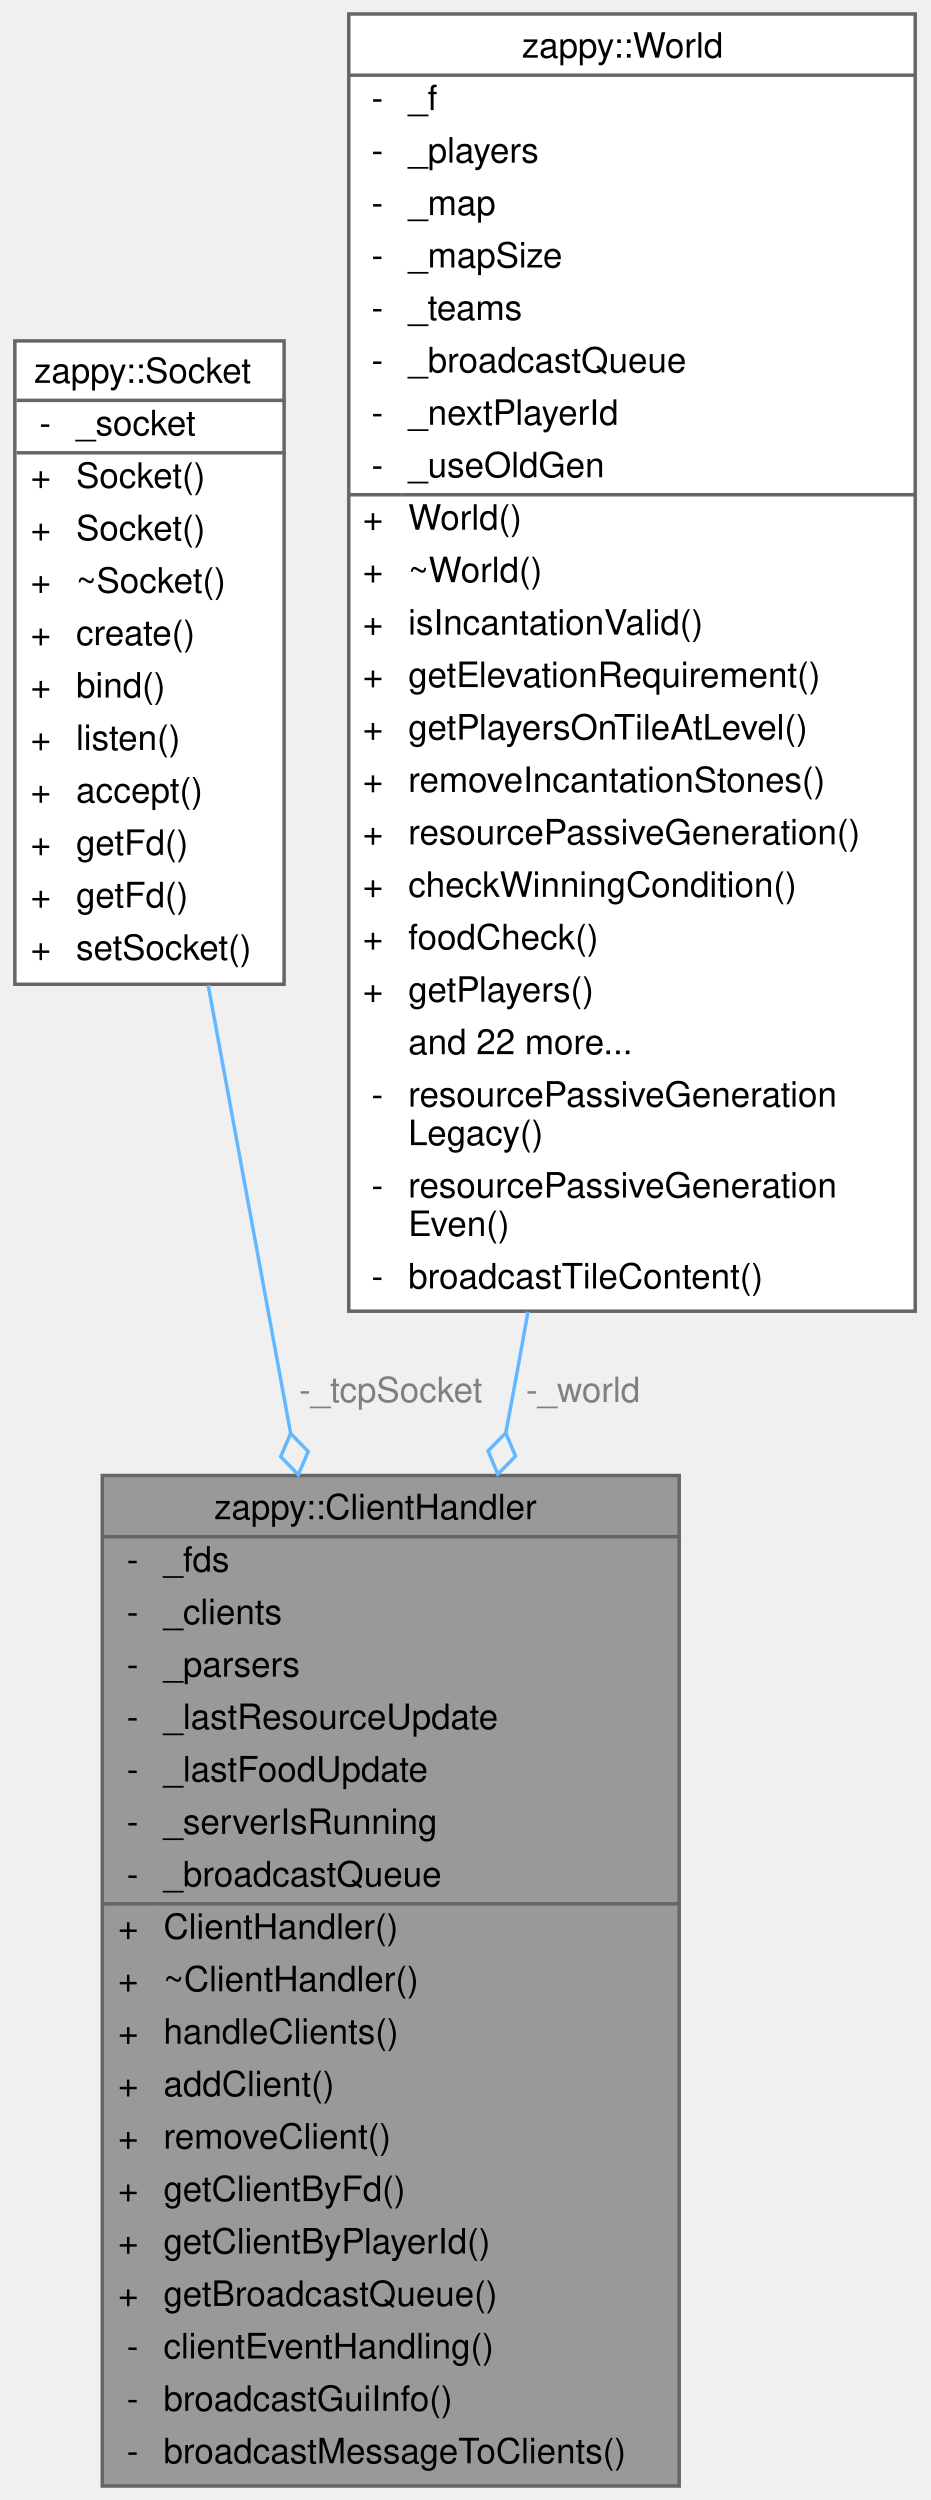
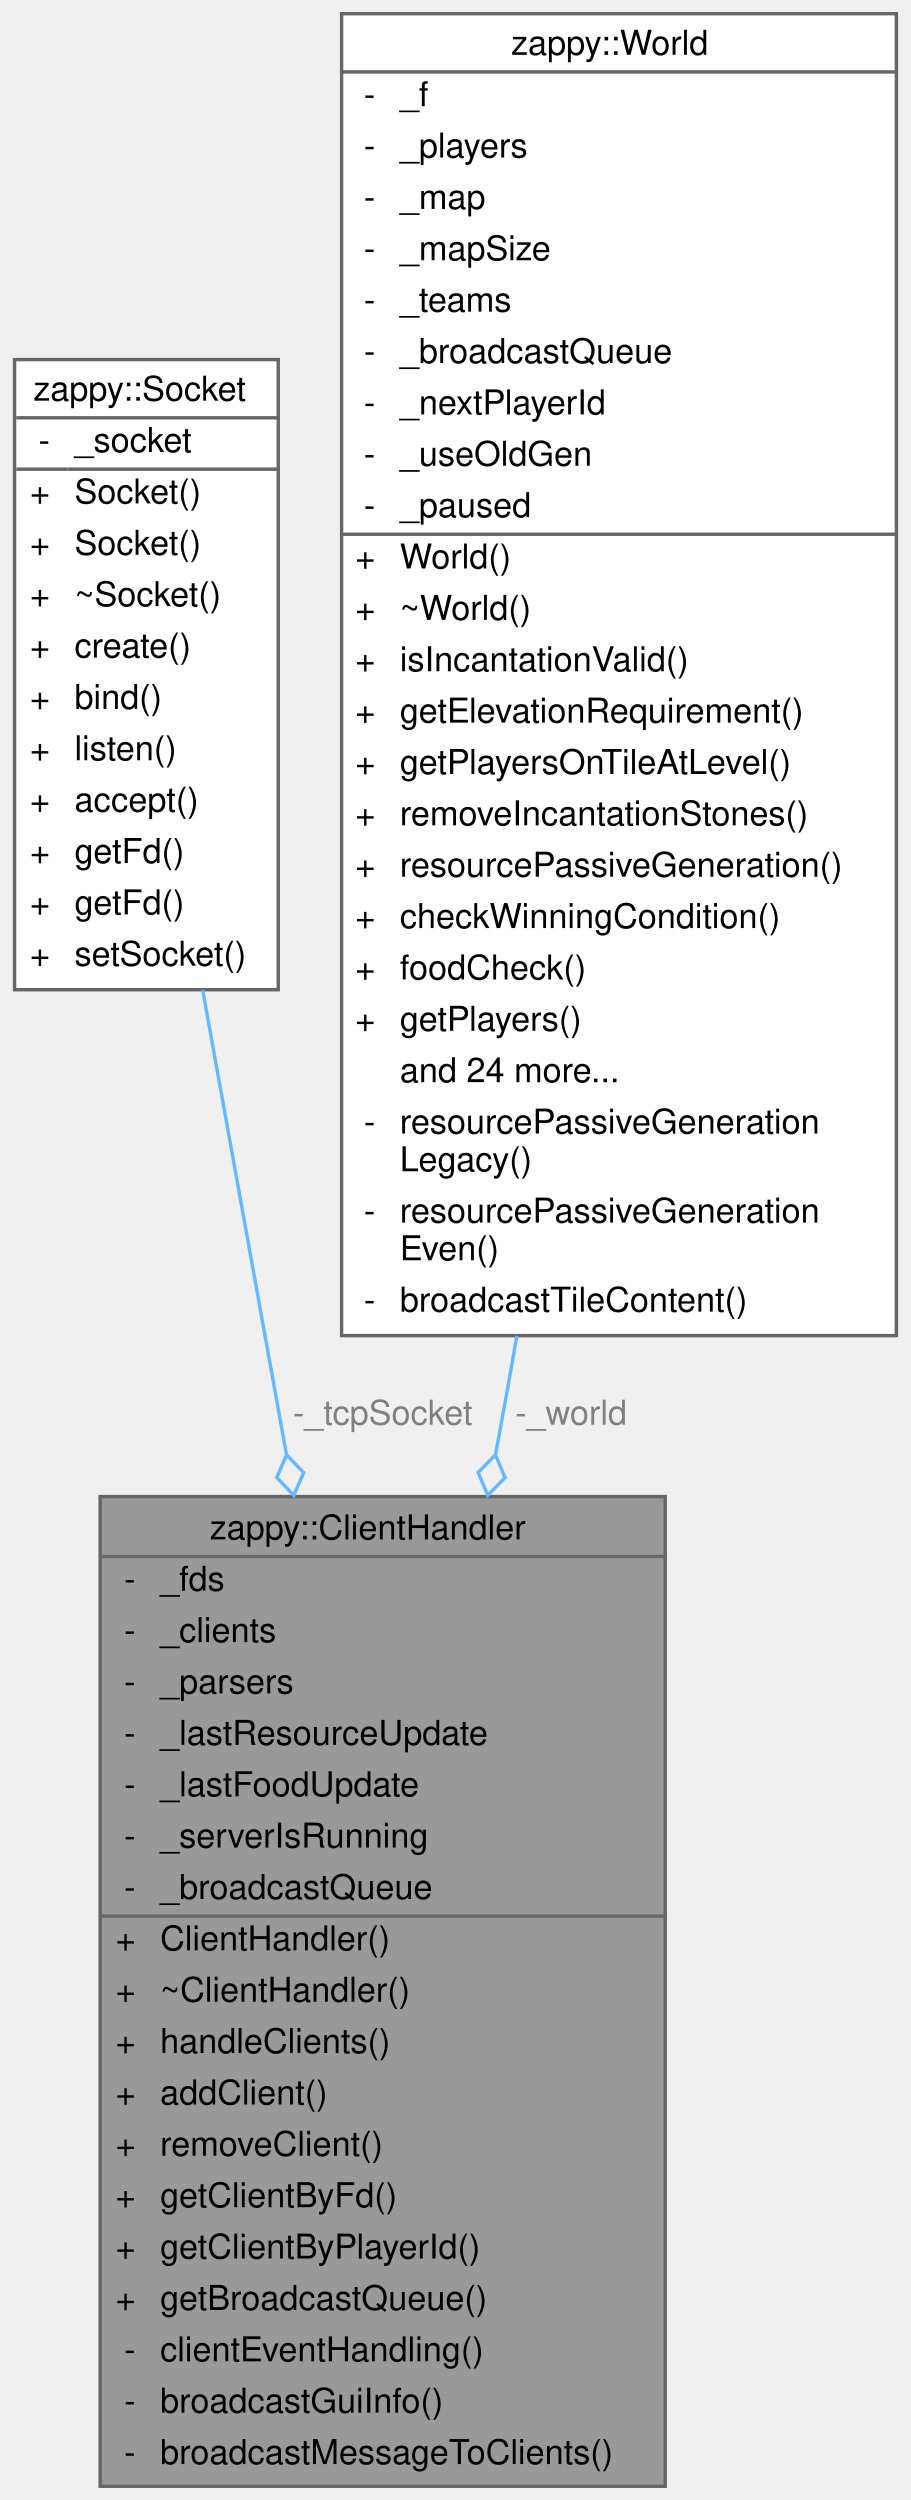
- <svg xmlns="http://www.w3.org/2000/svg" xmlns:xlink="http://www.w3.org/1999/xlink" width="266pt" height="715pt" viewBox="0.00 0.00 265.50 715.00">
-   <g id="graph0" class="graph" transform="scale(1 1) rotate(0) translate(4 711)">
+ <svg xmlns="http://www.w3.org/2000/svg" xmlns:xlink="http://www.w3.org/1999/xlink" width="266pt" height="730pt" viewBox="0.00 0.00 265.50 730.00">
+   <g id="graph0" class="graph" transform="scale(1 1) rotate(0) translate(4 726)">
    <g id="Node000001" class="node">
      <g id="a_Node000001">
        <a xlink:title=" ">
          <polygon fill="#999999" stroke="transparent" points="190,-289 25,-289 25,0 190,0 190,-289" />
          <text text-anchor="start" x="57" y="-276.5" font-family="Helvetica,sans-Serif" font-size="10.00">zappy::ClientHandler</text>
          <text text-anchor="start" x="32" y="-261.5" font-family="Helvetica,sans-Serif" font-size="10.00">-</text>
          <text text-anchor="start" x="42.5" y="-261.5" font-family="Helvetica,sans-Serif" font-size="10.00">_fds</text>
          <text text-anchor="start" x="32" y="-246.5" font-family="Helvetica,sans-Serif" font-size="10.00">-</text>
          <text text-anchor="start" x="42.5" y="-246.5" font-family="Helvetica,sans-Serif" font-size="10.00">_clients</text>
          <text text-anchor="start" x="32" y="-231.5" font-family="Helvetica,sans-Serif" font-size="10.00">-</text>
          <text text-anchor="start" x="42.5" y="-231.5" font-family="Helvetica,sans-Serif" font-size="10.00">_parsers</text>
          <text text-anchor="start" x="32" y="-216.5" font-family="Helvetica,sans-Serif" font-size="10.00">-</text>
          <text text-anchor="start" x="42.5" y="-216.5" font-family="Helvetica,sans-Serif" font-size="10.00">_lastResourceUpdate</text>
          <text text-anchor="start" x="32" y="-201.5" font-family="Helvetica,sans-Serif" font-size="10.00">-</text>
          <text text-anchor="start" x="42.5" y="-201.5" font-family="Helvetica,sans-Serif" font-size="10.00">_lastFoodUpdate</text>
          <text text-anchor="start" x="32" y="-186.5" font-family="Helvetica,sans-Serif" font-size="10.00">-</text>
          <text text-anchor="start" x="42.5" y="-186.5" font-family="Helvetica,sans-Serif" font-size="10.00">_serverIsRunning</text>
          <text text-anchor="start" x="32" y="-171.5" font-family="Helvetica,sans-Serif" font-size="10.00">-</text>
          <text text-anchor="start" x="42.5" y="-171.5" font-family="Helvetica,sans-Serif" font-size="10.00">_broadcastQueue</text>
          <text text-anchor="start" x="29.5" y="-156.5" font-family="Helvetica,sans-Serif" font-size="10.00">+</text>
          <text text-anchor="start" x="42.5" y="-156.5" font-family="Helvetica,sans-Serif" font-size="10.00">ClientHandler()</text>
          <text text-anchor="start" x="29.5" y="-141.5" font-family="Helvetica,sans-Serif" font-size="10.00">+</text>
          <text text-anchor="start" x="42.5" y="-141.5" font-family="Helvetica,sans-Serif" font-size="10.00">~ClientHandler()</text>
          <text text-anchor="start" x="29.5" y="-126.5" font-family="Helvetica,sans-Serif" font-size="10.00">+</text>
          <text text-anchor="start" x="42.5" y="-126.5" font-family="Helvetica,sans-Serif" font-size="10.00">handleClients()</text>
          <text text-anchor="start" x="29.5" y="-111.5" font-family="Helvetica,sans-Serif" font-size="10.00">+</text>
          <text text-anchor="start" x="42.5" y="-111.5" font-family="Helvetica,sans-Serif" font-size="10.00">addClient()</text>
          <text text-anchor="start" x="29.5" y="-96.5" font-family="Helvetica,sans-Serif" font-size="10.00">+</text>
          <text text-anchor="start" x="42.5" y="-96.5" font-family="Helvetica,sans-Serif" font-size="10.00">removeClient()</text>
          <text text-anchor="start" x="29.5" y="-81.5" font-family="Helvetica,sans-Serif" font-size="10.00">+</text>
          <text text-anchor="start" x="42.5" y="-81.5" font-family="Helvetica,sans-Serif" font-size="10.00">getClientByFd()</text>
          <text text-anchor="start" x="29.5" y="-66.5" font-family="Helvetica,sans-Serif" font-size="10.00">+</text>
          <text text-anchor="start" x="42.5" y="-66.5" font-family="Helvetica,sans-Serif" font-size="10.00">getClientByPlayerId()</text>
          <text text-anchor="start" x="29.5" y="-51.5" font-family="Helvetica,sans-Serif" font-size="10.00">+</text>
          <text text-anchor="start" x="42.5" y="-51.5" font-family="Helvetica,sans-Serif" font-size="10.00">getBroadcastQueue()</text>
          <text text-anchor="start" x="32" y="-36.5" font-family="Helvetica,sans-Serif" font-size="10.00">-</text>
          <text text-anchor="start" x="42.5" y="-36.5" font-family="Helvetica,sans-Serif" font-size="10.00">clientEventHandling()</text>
          <text text-anchor="start" x="32" y="-21.5" font-family="Helvetica,sans-Serif" font-size="10.00">-</text>
          <text text-anchor="start" x="42.5" y="-21.5" font-family="Helvetica,sans-Serif" font-size="10.00">broadcastGuiInfo()</text>
          <text text-anchor="start" x="32" y="-6.5" font-family="Helvetica,sans-Serif" font-size="10.00">-</text>
          <text text-anchor="start" x="42.5" y="-6.5" font-family="Helvetica,sans-Serif" font-size="10.00">broadcastMessageToClients()</text>
          <polygon fill="#666666" stroke="#666666" points="25.5,-271.5 25.5,-271.5 190.5,-271.5 190.5,-271.5 25.5,-271.5" />
          <polygon fill="#666666" stroke="#666666" points="25.5,-166.5 25.5,-166.5 40.5,-166.5 40.5,-166.5 25.5,-166.5" />
          <polygon fill="#666666" stroke="#666666" points="40.5,-166.5 40.5,-166.5 190.5,-166.5 190.5,-166.5 40.5,-166.5" />
          <polygon fill="none" stroke="#666666" points="25,0 25,-289 190,-289 190,0 25,0" />
        </a>
      </g>
    </g>
    <g id="Node000002" class="node">
      <g id="a_Node000002">
        <a xlink:href="classzappy_1_1Socket.html" target="_top" xlink:title="Thin RAII wrapper around a single BSD socket file descriptor.">
-           <polygon fill="white" stroke="transparent" points="77,-613.5 0,-613.5 0,-429.5 77,-429.5 77,-613.5" />
-           <text text-anchor="start" x="5.5" y="-601.5" font-family="Helvetica,sans-Serif" font-size="10.00">zappy::Socket</text>
-           <text text-anchor="start" x="7" y="-586.5" font-family="Helvetica,sans-Serif" font-size="10.00">-</text>
-           <text text-anchor="start" x="17.5" y="-586.5" font-family="Helvetica,sans-Serif" font-size="10.00">_socket</text>
-           <text text-anchor="start" x="4.5" y="-571.5" font-family="Helvetica,sans-Serif" font-size="10.00">+</text>
-           <text text-anchor="start" x="17.5" y="-571.5" font-family="Helvetica,sans-Serif" font-size="10.00">Socket()</text>
-           <text text-anchor="start" x="4.5" y="-556.5" font-family="Helvetica,sans-Serif" font-size="10.00">+</text>
-           <text text-anchor="start" x="17.5" y="-556.5" font-family="Helvetica,sans-Serif" font-size="10.00">Socket()</text>
-           <text text-anchor="start" x="4.5" y="-541.5" font-family="Helvetica,sans-Serif" font-size="10.00">+</text>
-           <text text-anchor="start" x="17.5" y="-541.5" font-family="Helvetica,sans-Serif" font-size="10.00">~Socket()</text>
-           <text text-anchor="start" x="4.5" y="-526.5" font-family="Helvetica,sans-Serif" font-size="10.00">+</text>
-           <text text-anchor="start" x="17.5" y="-526.5" font-family="Helvetica,sans-Serif" font-size="10.00">create()</text>
-           <text text-anchor="start" x="4.5" y="-511.5" font-family="Helvetica,sans-Serif" font-size="10.00">+</text>
-           <text text-anchor="start" x="17.5" y="-511.5" font-family="Helvetica,sans-Serif" font-size="10.00">bind()</text>
-           <text text-anchor="start" x="4.5" y="-496.5" font-family="Helvetica,sans-Serif" font-size="10.00">+</text>
-           <text text-anchor="start" x="17.5" y="-496.5" font-family="Helvetica,sans-Serif" font-size="10.00">listen()</text>
-           <text text-anchor="start" x="4.5" y="-481.5" font-family="Helvetica,sans-Serif" font-size="10.00">+</text>
-           <text text-anchor="start" x="17.5" y="-481.5" font-family="Helvetica,sans-Serif" font-size="10.00">accept()</text>
-           <text text-anchor="start" x="4.5" y="-466.5" font-family="Helvetica,sans-Serif" font-size="10.00">+</text>
-           <text text-anchor="start" x="17.5" y="-466.5" font-family="Helvetica,sans-Serif" font-size="10.00">getFd()</text>
-           <text text-anchor="start" x="4.5" y="-451.5" font-family="Helvetica,sans-Serif" font-size="10.00">+</text>
-           <text text-anchor="start" x="17.5" y="-451.5" font-family="Helvetica,sans-Serif" font-size="10.00">getFd()</text>
-           <text text-anchor="start" x="4.5" y="-436.5" font-family="Helvetica,sans-Serif" font-size="10.00">+</text>
-           <text text-anchor="start" x="17.5" y="-436.5" font-family="Helvetica,sans-Serif" font-size="10.00">setSocket()</text>
-           <polygon fill="#666666" stroke="#666666" points="0.5,-596.5 0.5,-596.5 77.5,-596.5 77.5,-596.5 0.5,-596.5" />
-           <polygon fill="#666666" stroke="#666666" points="0.5,-581.5 0.5,-581.5 15.5,-581.5 15.5,-581.5 0.5,-581.5" />
-           <polygon fill="#666666" stroke="#666666" points="15.5,-581.5 15.5,-581.5 77.5,-581.5 77.5,-581.5 15.5,-581.5" />
-           <polygon fill="none" stroke="#666666" points="0,-429.5 0,-613.5 77,-613.5 77,-429.5 0,-429.5" />
+           <polygon fill="white" stroke="transparent" points="77,-621 0,-621 0,-437 77,-437 77,-621" />
+           <text text-anchor="start" x="5.5" y="-609" font-family="Helvetica,sans-Serif" font-size="10.00">zappy::Socket</text>
+           <text text-anchor="start" x="7" y="-594" font-family="Helvetica,sans-Serif" font-size="10.00">-</text>
+           <text text-anchor="start" x="17.5" y="-594" font-family="Helvetica,sans-Serif" font-size="10.00">_socket</text>
+           <text text-anchor="start" x="4.5" y="-579" font-family="Helvetica,sans-Serif" font-size="10.00">+</text>
+           <text text-anchor="start" x="17.5" y="-579" font-family="Helvetica,sans-Serif" font-size="10.00">Socket()</text>
+           <text text-anchor="start" x="4.5" y="-564" font-family="Helvetica,sans-Serif" font-size="10.00">+</text>
+           <text text-anchor="start" x="17.5" y="-564" font-family="Helvetica,sans-Serif" font-size="10.00">Socket()</text>
+           <text text-anchor="start" x="4.5" y="-549" font-family="Helvetica,sans-Serif" font-size="10.00">+</text>
+           <text text-anchor="start" x="17.5" y="-549" font-family="Helvetica,sans-Serif" font-size="10.00">~Socket()</text>
+           <text text-anchor="start" x="4.5" y="-534" font-family="Helvetica,sans-Serif" font-size="10.00">+</text>
+           <text text-anchor="start" x="17.5" y="-534" font-family="Helvetica,sans-Serif" font-size="10.00">create()</text>
+           <text text-anchor="start" x="4.5" y="-519" font-family="Helvetica,sans-Serif" font-size="10.00">+</text>
+           <text text-anchor="start" x="17.5" y="-519" font-family="Helvetica,sans-Serif" font-size="10.00">bind()</text>
+           <text text-anchor="start" x="4.5" y="-504" font-family="Helvetica,sans-Serif" font-size="10.00">+</text>
+           <text text-anchor="start" x="17.5" y="-504" font-family="Helvetica,sans-Serif" font-size="10.00">listen()</text>
+           <text text-anchor="start" x="4.5" y="-489" font-family="Helvetica,sans-Serif" font-size="10.00">+</text>
+           <text text-anchor="start" x="17.5" y="-489" font-family="Helvetica,sans-Serif" font-size="10.00">accept()</text>
+           <text text-anchor="start" x="4.5" y="-474" font-family="Helvetica,sans-Serif" font-size="10.00">+</text>
+           <text text-anchor="start" x="17.5" y="-474" font-family="Helvetica,sans-Serif" font-size="10.00">getFd()</text>
+           <text text-anchor="start" x="4.5" y="-459" font-family="Helvetica,sans-Serif" font-size="10.00">+</text>
+           <text text-anchor="start" x="17.5" y="-459" font-family="Helvetica,sans-Serif" font-size="10.00">getFd()</text>
+           <text text-anchor="start" x="4.5" y="-444" font-family="Helvetica,sans-Serif" font-size="10.00">+</text>
+           <text text-anchor="start" x="17.5" y="-444" font-family="Helvetica,sans-Serif" font-size="10.00">setSocket()</text>
+           <polygon fill="#666666" stroke="#666666" points="0.5,-604 0.5,-604 77.5,-604 77.5,-604 0.5,-604" />
+           <polygon fill="#666666" stroke="#666666" points="0.5,-589 0.5,-589 15.5,-589 15.5,-589 0.5,-589" />
+           <polygon fill="#666666" stroke="#666666" points="15.5,-589 15.5,-589 77.5,-589 77.5,-589 15.5,-589" />
+           <polygon fill="none" stroke="#666666" points="0,-437 0,-621 77,-621 77,-437 0,-437" />
        </a>
      </g>
    </g>
    <g id="edge1_Node000001_Node000002" class="edge">
      <g id="a_edge1_Node000001_Node000002">
        <a xlink:title=" ">
-           <path fill="none" stroke="#63b8ff" d="M55.29,-429.24C62.38,-390.72 70.84,-344.75 78.86,-301.15" />
-           <polygon fill="none" stroke="#63b8ff" points="78.88,-301.03 76.03,-294.41 81.05,-289.23 83.9,-295.86 78.88,-301.03" />
+           <path fill="none" stroke="#63b8ff" d="M54.94,-436.87C62.26,-396.31 71.08,-347.4 79.39,-301.32" />
+           <polygon fill="none" stroke="#63b8ff" points="79.42,-301.17 76.55,-294.56 81.55,-289.36 84.42,-295.98 79.42,-301.17" />
        </a>
      </g>
      <text text-anchor="middle" x="107.5" y="-310" font-family="Helvetica,sans-Serif" font-size="10.00" fill="grey"> -_tcpSocket</text>
    </g>
    <g id="Node000003" class="node">
      <g id="a_Node000003">
        <a xlink:href="classzappy_1_1World.html" target="_top" xlink:title="The authoritative game state: the map, the players, the teams, and the simulation rules that act on t...">
-           <polygon fill="white" stroke="transparent" points="257.5,-707 95.5,-707 95.5,-336 257.5,-336 257.5,-707" />
-           <text text-anchor="start" x="145" y="-694.5" font-family="Helvetica,sans-Serif" font-size="10.00">zappy::World</text>
-           <text text-anchor="start" x="102" y="-679.5" font-family="Helvetica,sans-Serif" font-size="10.00">-</text>
-           <text text-anchor="start" x="112.5" y="-679.5" font-family="Helvetica,sans-Serif" font-size="10.00">_f</text>
-           <text text-anchor="start" x="102" y="-664.5" font-family="Helvetica,sans-Serif" font-size="10.00">-</text>
-           <text text-anchor="start" x="112.5" y="-664.5" font-family="Helvetica,sans-Serif" font-size="10.00">_players</text>
-           <text text-anchor="start" x="102" y="-649.5" font-family="Helvetica,sans-Serif" font-size="10.00">-</text>
-           <text text-anchor="start" x="112.5" y="-649.5" font-family="Helvetica,sans-Serif" font-size="10.00">_map</text>
-           <text text-anchor="start" x="102" y="-634.5" font-family="Helvetica,sans-Serif" font-size="10.00">-</text>
-           <text text-anchor="start" x="112.5" y="-634.5" font-family="Helvetica,sans-Serif" font-size="10.00">_mapSize</text>
-           <text text-anchor="start" x="102" y="-619.5" font-family="Helvetica,sans-Serif" font-size="10.00">-</text>
-           <text text-anchor="start" x="112.5" y="-619.5" font-family="Helvetica,sans-Serif" font-size="10.00">_teams</text>
-           <text text-anchor="start" x="102" y="-604.5" font-family="Helvetica,sans-Serif" font-size="10.00">-</text>
-           <text text-anchor="start" x="112.5" y="-604.5" font-family="Helvetica,sans-Serif" font-size="10.00">_broadcastQueue</text>
-           <text text-anchor="start" x="102" y="-589.5" font-family="Helvetica,sans-Serif" font-size="10.00">-</text>
-           <text text-anchor="start" x="112.5" y="-589.5" font-family="Helvetica,sans-Serif" font-size="10.00">_nextPlayerId</text>
-           <text text-anchor="start" x="102" y="-574.5" font-family="Helvetica,sans-Serif" font-size="10.00">-</text>
-           <text text-anchor="start" x="112.5" y="-574.5" font-family="Helvetica,sans-Serif" font-size="10.00">_useOldGen</text>
-           <text text-anchor="start" x="99.5" y="-559.5" font-family="Helvetica,sans-Serif" font-size="10.00">+</text>
-           <text text-anchor="start" x="112.5" y="-559.5" font-family="Helvetica,sans-Serif" font-size="10.00">World()</text>
-           <text text-anchor="start" x="99.5" y="-544.5" font-family="Helvetica,sans-Serif" font-size="10.00">+</text>
-           <text text-anchor="start" x="112.5" y="-544.5" font-family="Helvetica,sans-Serif" font-size="10.00">~World()</text>
-           <text text-anchor="start" x="99.5" y="-529.5" font-family="Helvetica,sans-Serif" font-size="10.00">+</text>
-           <text text-anchor="start" x="112.5" y="-529.5" font-family="Helvetica,sans-Serif" font-size="10.00">isIncantationValid()</text>
-           <text text-anchor="start" x="99.5" y="-514.5" font-family="Helvetica,sans-Serif" font-size="10.00">+</text>
-           <text text-anchor="start" x="112.5" y="-514.5" font-family="Helvetica,sans-Serif" font-size="10.00">getElevationRequirement()</text>
-           <text text-anchor="start" x="99.5" y="-499.5" font-family="Helvetica,sans-Serif" font-size="10.00">+</text>
-           <text text-anchor="start" x="112.5" y="-499.5" font-family="Helvetica,sans-Serif" font-size="10.00">getPlayersOnTileAtLevel()</text>
-           <text text-anchor="start" x="99.5" y="-484.5" font-family="Helvetica,sans-Serif" font-size="10.00">+</text>
-           <text text-anchor="start" x="112.5" y="-484.5" font-family="Helvetica,sans-Serif" font-size="10.00">removeIncantationStones()</text>
-           <text text-anchor="start" x="99.5" y="-469.5" font-family="Helvetica,sans-Serif" font-size="10.00">+</text>
-           <text text-anchor="start" x="112.5" y="-469.5" font-family="Helvetica,sans-Serif" font-size="10.00">resourcePassiveGeneration()</text>
-           <text text-anchor="start" x="99.5" y="-454.5" font-family="Helvetica,sans-Serif" font-size="10.00">+</text>
-           <text text-anchor="start" x="112.5" y="-454.5" font-family="Helvetica,sans-Serif" font-size="10.00">checkWinningCondition()</text>
-           <text text-anchor="start" x="99.5" y="-439.5" font-family="Helvetica,sans-Serif" font-size="10.00">+</text>
-           <text text-anchor="start" x="112.5" y="-439.5" font-family="Helvetica,sans-Serif" font-size="10.00">foodCheck()</text>
-           <text text-anchor="start" x="99.5" y="-424.5" font-family="Helvetica,sans-Serif" font-size="10.00">+</text>
-           <text text-anchor="start" x="112.5" y="-424.5" font-family="Helvetica,sans-Serif" font-size="10.00">getPlayers()</text>
-           <text text-anchor="start" x="112.5" y="-409.5" font-family="Helvetica,sans-Serif" font-size="10.00">and 22 more...</text>
-           <text text-anchor="start" x="102" y="-394.5" font-family="Helvetica,sans-Serif" font-size="10.00">-</text>
-           <text text-anchor="start" x="112.5" y="-394.5" font-family="Helvetica,sans-Serif" font-size="10.00">resourcePassiveGeneration</text>
-           <text text-anchor="start" x="112.5" y="-383.5" font-family="Helvetica,sans-Serif" font-size="10.00">Legacy()</text>
-           <text text-anchor="start" x="102" y="-368.5" font-family="Helvetica,sans-Serif" font-size="10.00">-</text>
-           <text text-anchor="start" x="112.5" y="-368.5" font-family="Helvetica,sans-Serif" font-size="10.00">resourcePassiveGeneration</text>
-           <text text-anchor="start" x="112.5" y="-357.5" font-family="Helvetica,sans-Serif" font-size="10.00">Even()</text>
-           <text text-anchor="start" x="102" y="-342.5" font-family="Helvetica,sans-Serif" font-size="10.00">-</text>
-           <text text-anchor="start" x="112.5" y="-342.5" font-family="Helvetica,sans-Serif" font-size="10.00">broadcastTileContent()</text>
-           <polygon fill="#666666" stroke="#666666" points="95.5,-689.5 95.5,-689.5 257.5,-689.5 257.5,-689.5 95.5,-689.5" />
-           <polygon fill="#666666" stroke="#666666" points="95.5,-569.5 95.5,-569.5 110.5,-569.5 110.5,-569.5 95.5,-569.5" />
-           <polygon fill="#666666" stroke="#666666" points="110.5,-569.5 110.5,-569.5 257.5,-569.5 257.5,-569.5 110.5,-569.5" />
-           <polygon fill="none" stroke="#666666" points="95.5,-336 95.5,-707 257.5,-707 257.5,-336 95.5,-336" />
+           <polygon fill="white" stroke="transparent" points="257.5,-722 95.5,-722 95.5,-336 257.5,-336 257.5,-722" />
+           <text text-anchor="start" x="145" y="-710" font-family="Helvetica,sans-Serif" font-size="10.00">zappy::World</text>
+           <text text-anchor="start" x="102" y="-695" font-family="Helvetica,sans-Serif" font-size="10.00">-</text>
+           <text text-anchor="start" x="112.5" y="-695" font-family="Helvetica,sans-Serif" font-size="10.00">_f</text>
+           <text text-anchor="start" x="102" y="-680" font-family="Helvetica,sans-Serif" font-size="10.00">-</text>
+           <text text-anchor="start" x="112.5" y="-680" font-family="Helvetica,sans-Serif" font-size="10.00">_players</text>
+           <text text-anchor="start" x="102" y="-665" font-family="Helvetica,sans-Serif" font-size="10.00">-</text>
+           <text text-anchor="start" x="112.5" y="-665" font-family="Helvetica,sans-Serif" font-size="10.00">_map</text>
+           <text text-anchor="start" x="102" y="-650" font-family="Helvetica,sans-Serif" font-size="10.00">-</text>
+           <text text-anchor="start" x="112.5" y="-650" font-family="Helvetica,sans-Serif" font-size="10.00">_mapSize</text>
+           <text text-anchor="start" x="102" y="-635" font-family="Helvetica,sans-Serif" font-size="10.00">-</text>
+           <text text-anchor="start" x="112.5" y="-635" font-family="Helvetica,sans-Serif" font-size="10.00">_teams</text>
+           <text text-anchor="start" x="102" y="-620" font-family="Helvetica,sans-Serif" font-size="10.00">-</text>
+           <text text-anchor="start" x="112.5" y="-620" font-family="Helvetica,sans-Serif" font-size="10.00">_broadcastQueue</text>
+           <text text-anchor="start" x="102" y="-605" font-family="Helvetica,sans-Serif" font-size="10.00">-</text>
+           <text text-anchor="start" x="112.5" y="-605" font-family="Helvetica,sans-Serif" font-size="10.00">_nextPlayerId</text>
+           <text text-anchor="start" x="102" y="-590" font-family="Helvetica,sans-Serif" font-size="10.00">-</text>
+           <text text-anchor="start" x="112.5" y="-590" font-family="Helvetica,sans-Serif" font-size="10.00">_useOldGen</text>
+           <text text-anchor="start" x="102" y="-575" font-family="Helvetica,sans-Serif" font-size="10.00">-</text>
+           <text text-anchor="start" x="112.5" y="-575" font-family="Helvetica,sans-Serif" font-size="10.00">_paused</text>
+           <text text-anchor="start" x="99.5" y="-560" font-family="Helvetica,sans-Serif" font-size="10.00">+</text>
+           <text text-anchor="start" x="112.5" y="-560" font-family="Helvetica,sans-Serif" font-size="10.00">World()</text>
+           <text text-anchor="start" x="99.5" y="-545" font-family="Helvetica,sans-Serif" font-size="10.00">+</text>
+           <text text-anchor="start" x="112.5" y="-545" font-family="Helvetica,sans-Serif" font-size="10.00">~World()</text>
+           <text text-anchor="start" x="99.5" y="-530" font-family="Helvetica,sans-Serif" font-size="10.00">+</text>
+           <text text-anchor="start" x="112.5" y="-530" font-family="Helvetica,sans-Serif" font-size="10.00">isIncantationValid()</text>
+           <text text-anchor="start" x="99.5" y="-515" font-family="Helvetica,sans-Serif" font-size="10.00">+</text>
+           <text text-anchor="start" x="112.5" y="-515" font-family="Helvetica,sans-Serif" font-size="10.00">getElevationRequirement()</text>
+           <text text-anchor="start" x="99.5" y="-500" font-family="Helvetica,sans-Serif" font-size="10.00">+</text>
+           <text text-anchor="start" x="112.5" y="-500" font-family="Helvetica,sans-Serif" font-size="10.00">getPlayersOnTileAtLevel()</text>
+           <text text-anchor="start" x="99.5" y="-485" font-family="Helvetica,sans-Serif" font-size="10.00">+</text>
+           <text text-anchor="start" x="112.5" y="-485" font-family="Helvetica,sans-Serif" font-size="10.00">removeIncantationStones()</text>
+           <text text-anchor="start" x="99.5" y="-470" font-family="Helvetica,sans-Serif" font-size="10.00">+</text>
+           <text text-anchor="start" x="112.5" y="-470" font-family="Helvetica,sans-Serif" font-size="10.00">resourcePassiveGeneration()</text>
+           <text text-anchor="start" x="99.5" y="-455" font-family="Helvetica,sans-Serif" font-size="10.00">+</text>
+           <text text-anchor="start" x="112.5" y="-455" font-family="Helvetica,sans-Serif" font-size="10.00">checkWinningCondition()</text>
+           <text text-anchor="start" x="99.5" y="-440" font-family="Helvetica,sans-Serif" font-size="10.00">+</text>
+           <text text-anchor="start" x="112.5" y="-440" font-family="Helvetica,sans-Serif" font-size="10.00">foodCheck()</text>
+           <text text-anchor="start" x="99.5" y="-425" font-family="Helvetica,sans-Serif" font-size="10.00">+</text>
+           <text text-anchor="start" x="112.5" y="-425" font-family="Helvetica,sans-Serif" font-size="10.00">getPlayers()</text>
+           <text text-anchor="start" x="112.5" y="-410" font-family="Helvetica,sans-Serif" font-size="10.00">and 24 more...</text>
+           <text text-anchor="start" x="102" y="-395" font-family="Helvetica,sans-Serif" font-size="10.00">-</text>
+           <text text-anchor="start" x="112.5" y="-395" font-family="Helvetica,sans-Serif" font-size="10.00">resourcePassiveGeneration</text>
+           <text text-anchor="start" x="112.5" y="-384" font-family="Helvetica,sans-Serif" font-size="10.00">Legacy()</text>
+           <text text-anchor="start" x="102" y="-369" font-family="Helvetica,sans-Serif" font-size="10.00">-</text>
+           <text text-anchor="start" x="112.5" y="-369" font-family="Helvetica,sans-Serif" font-size="10.00">resourcePassiveGeneration</text>
+           <text text-anchor="start" x="112.5" y="-358" font-family="Helvetica,sans-Serif" font-size="10.00">Even()</text>
+           <text text-anchor="start" x="102" y="-343" font-family="Helvetica,sans-Serif" font-size="10.00">-</text>
+           <text text-anchor="start" x="112.5" y="-343" font-family="Helvetica,sans-Serif" font-size="10.00">broadcastTileContent()</text>
+           <polygon fill="#666666" stroke="#666666" points="95.5,-705 95.5,-705 257.5,-705 257.5,-705 95.5,-705" />
+           <polygon fill="#666666" stroke="#666666" points="95.5,-570 95.5,-570 110.5,-570 110.5,-570 95.5,-570" />
+           <polygon fill="#666666" stroke="#666666" points="110.5,-570 110.5,-570 257.5,-570 257.5,-570 110.5,-570" />
+           <polygon fill="none" stroke="#666666" points="95.5,-336 95.5,-722 257.5,-722 257.5,-336 95.5,-336" />
        </a>
      </g>
    </g>
    <g id="edge2_Node000001_Node000003" class="edge">
      <g id="a_edge2_Node000001_Node000003">
        <a xlink:title=" ">
-           <path fill="none" stroke="#63b8ff" d="M146.76,-335.83C145.02,-326.07 143.26,-316.41 141.5,-307 141.15,-305.11 140.79,-303.2 140.42,-301.28" />
-           <polygon fill="none" stroke="#63b8ff" points="140.4,-301.19 135.34,-296.05 138.14,-289.4 143.2,-294.54 140.4,-301.19" />
+           <path fill="none" stroke="#63b8ff" d="M146.68,-335.94C144.98,-326.15 143.24,-316.46 141.5,-307 141.15,-305.1 140.8,-303.2 140.44,-301.28" />
+           <polygon fill="none" stroke="#63b8ff" points="140.42,-301.18 135.37,-296.04 138.18,-289.39 143.23,-294.54 140.42,-301.18" />
        </a>
      </g>
      <text text-anchor="middle" x="162.5" y="-310" font-family="Helvetica,sans-Serif" font-size="10.00" fill="grey"> -_world</text>
    </g>
  </g>
</svg>
